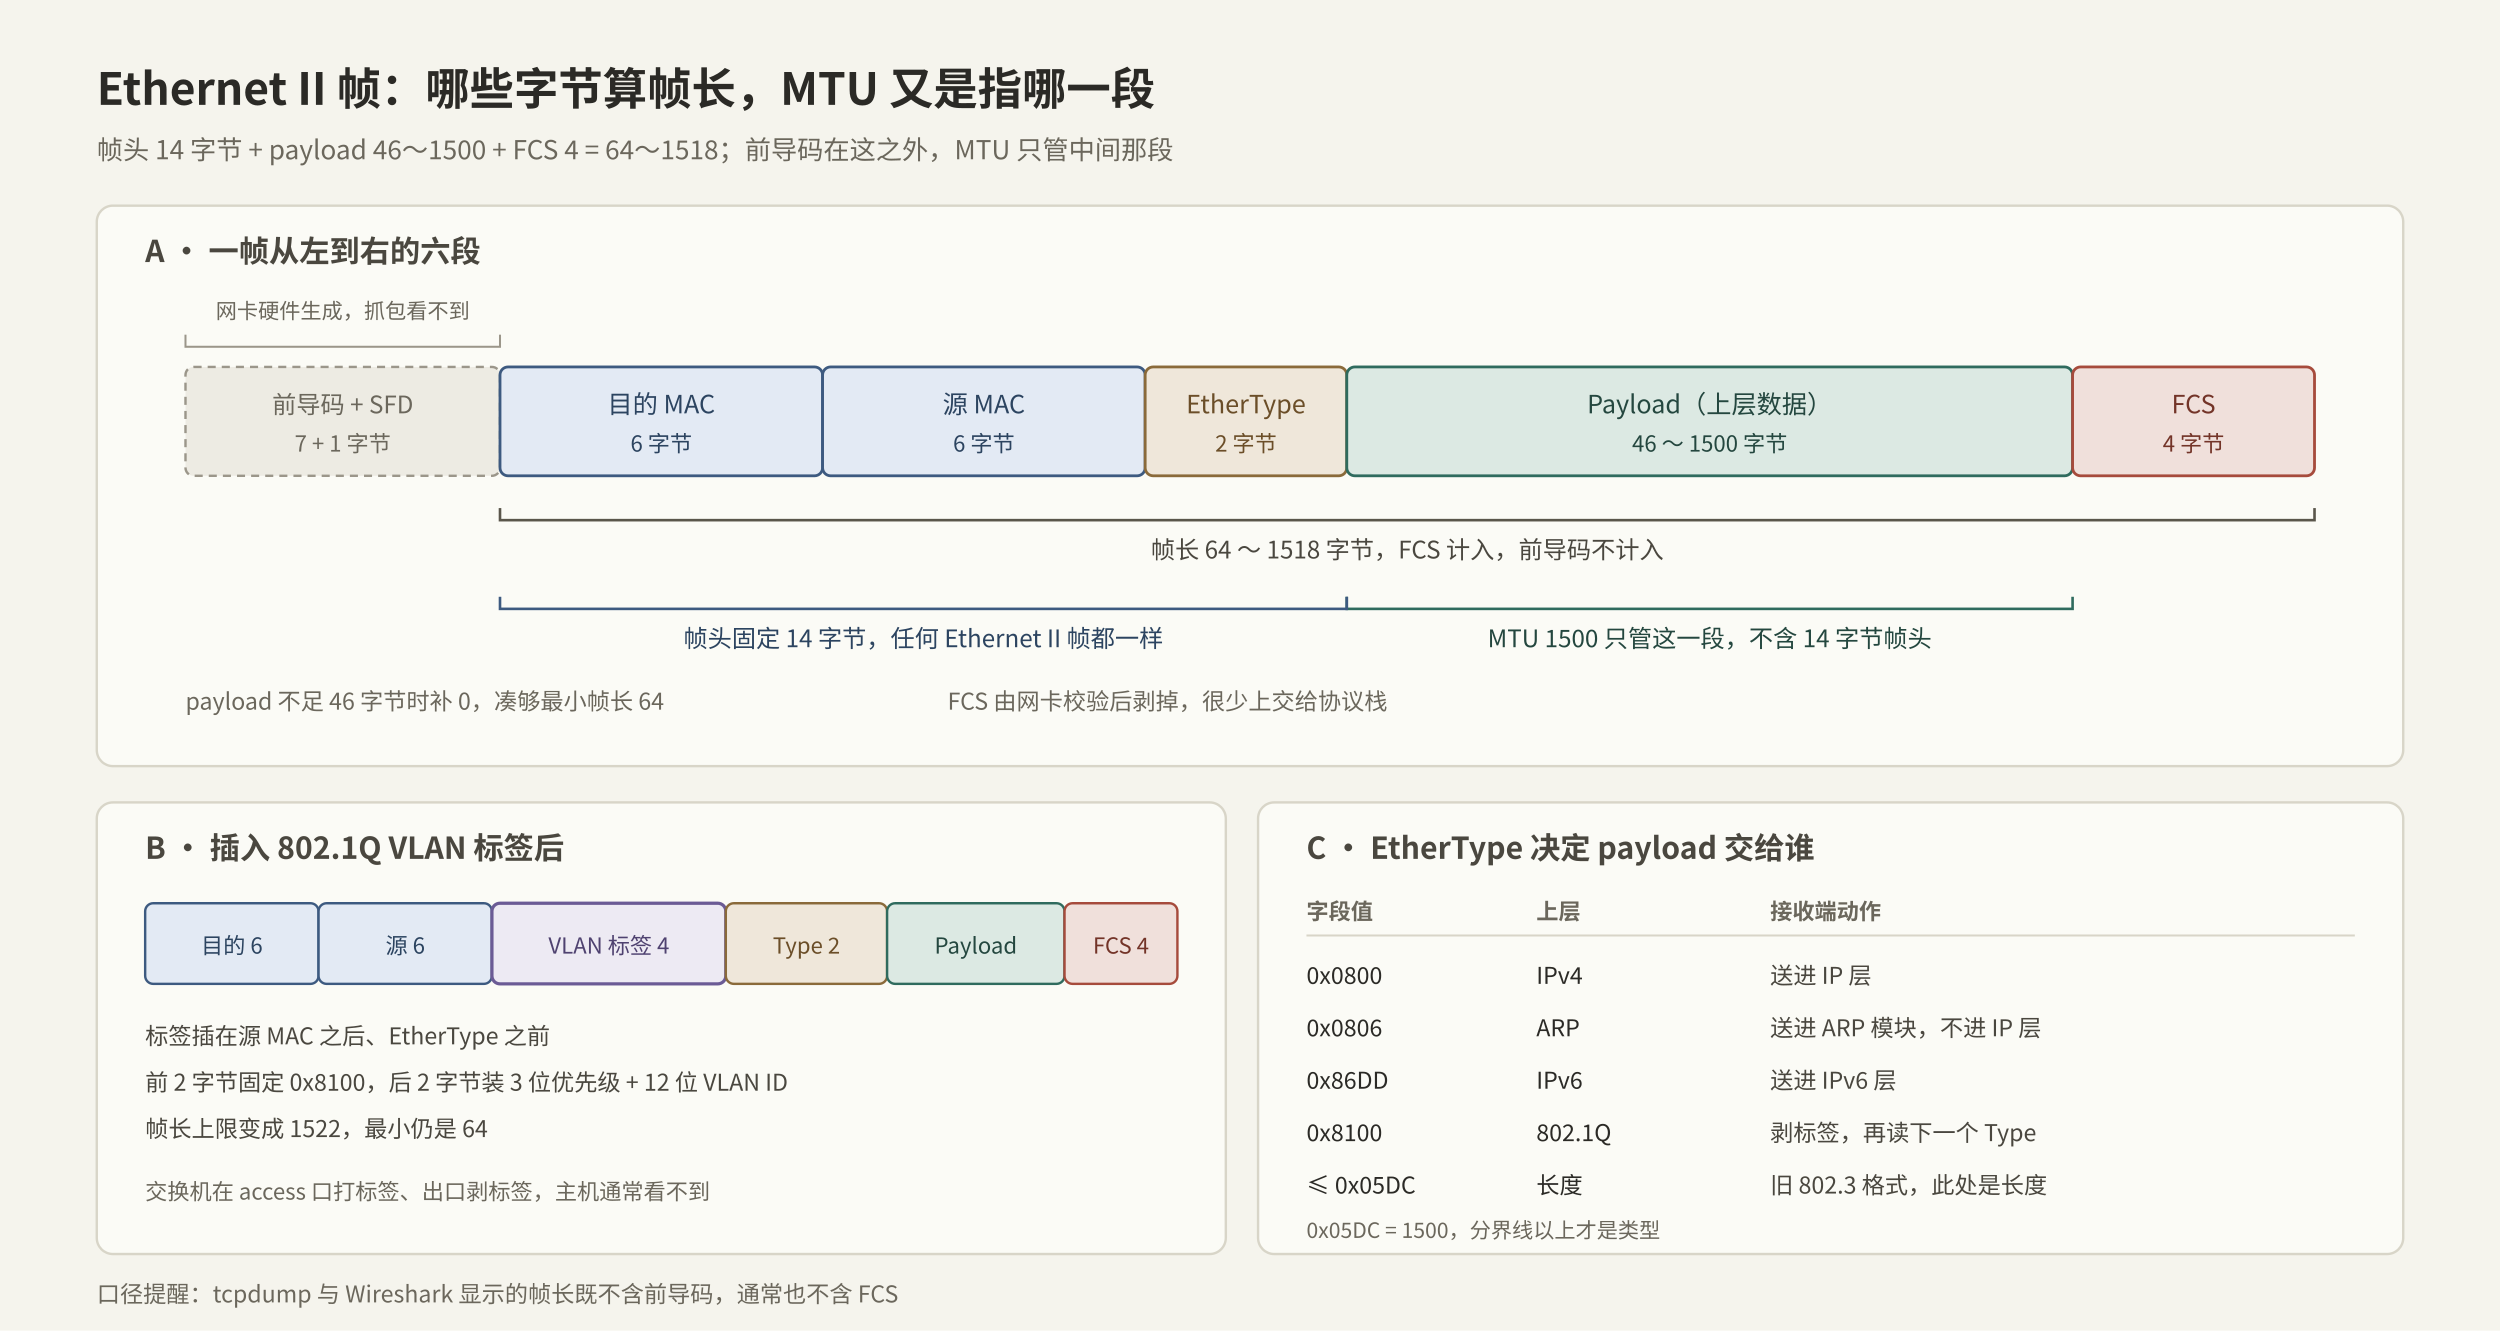
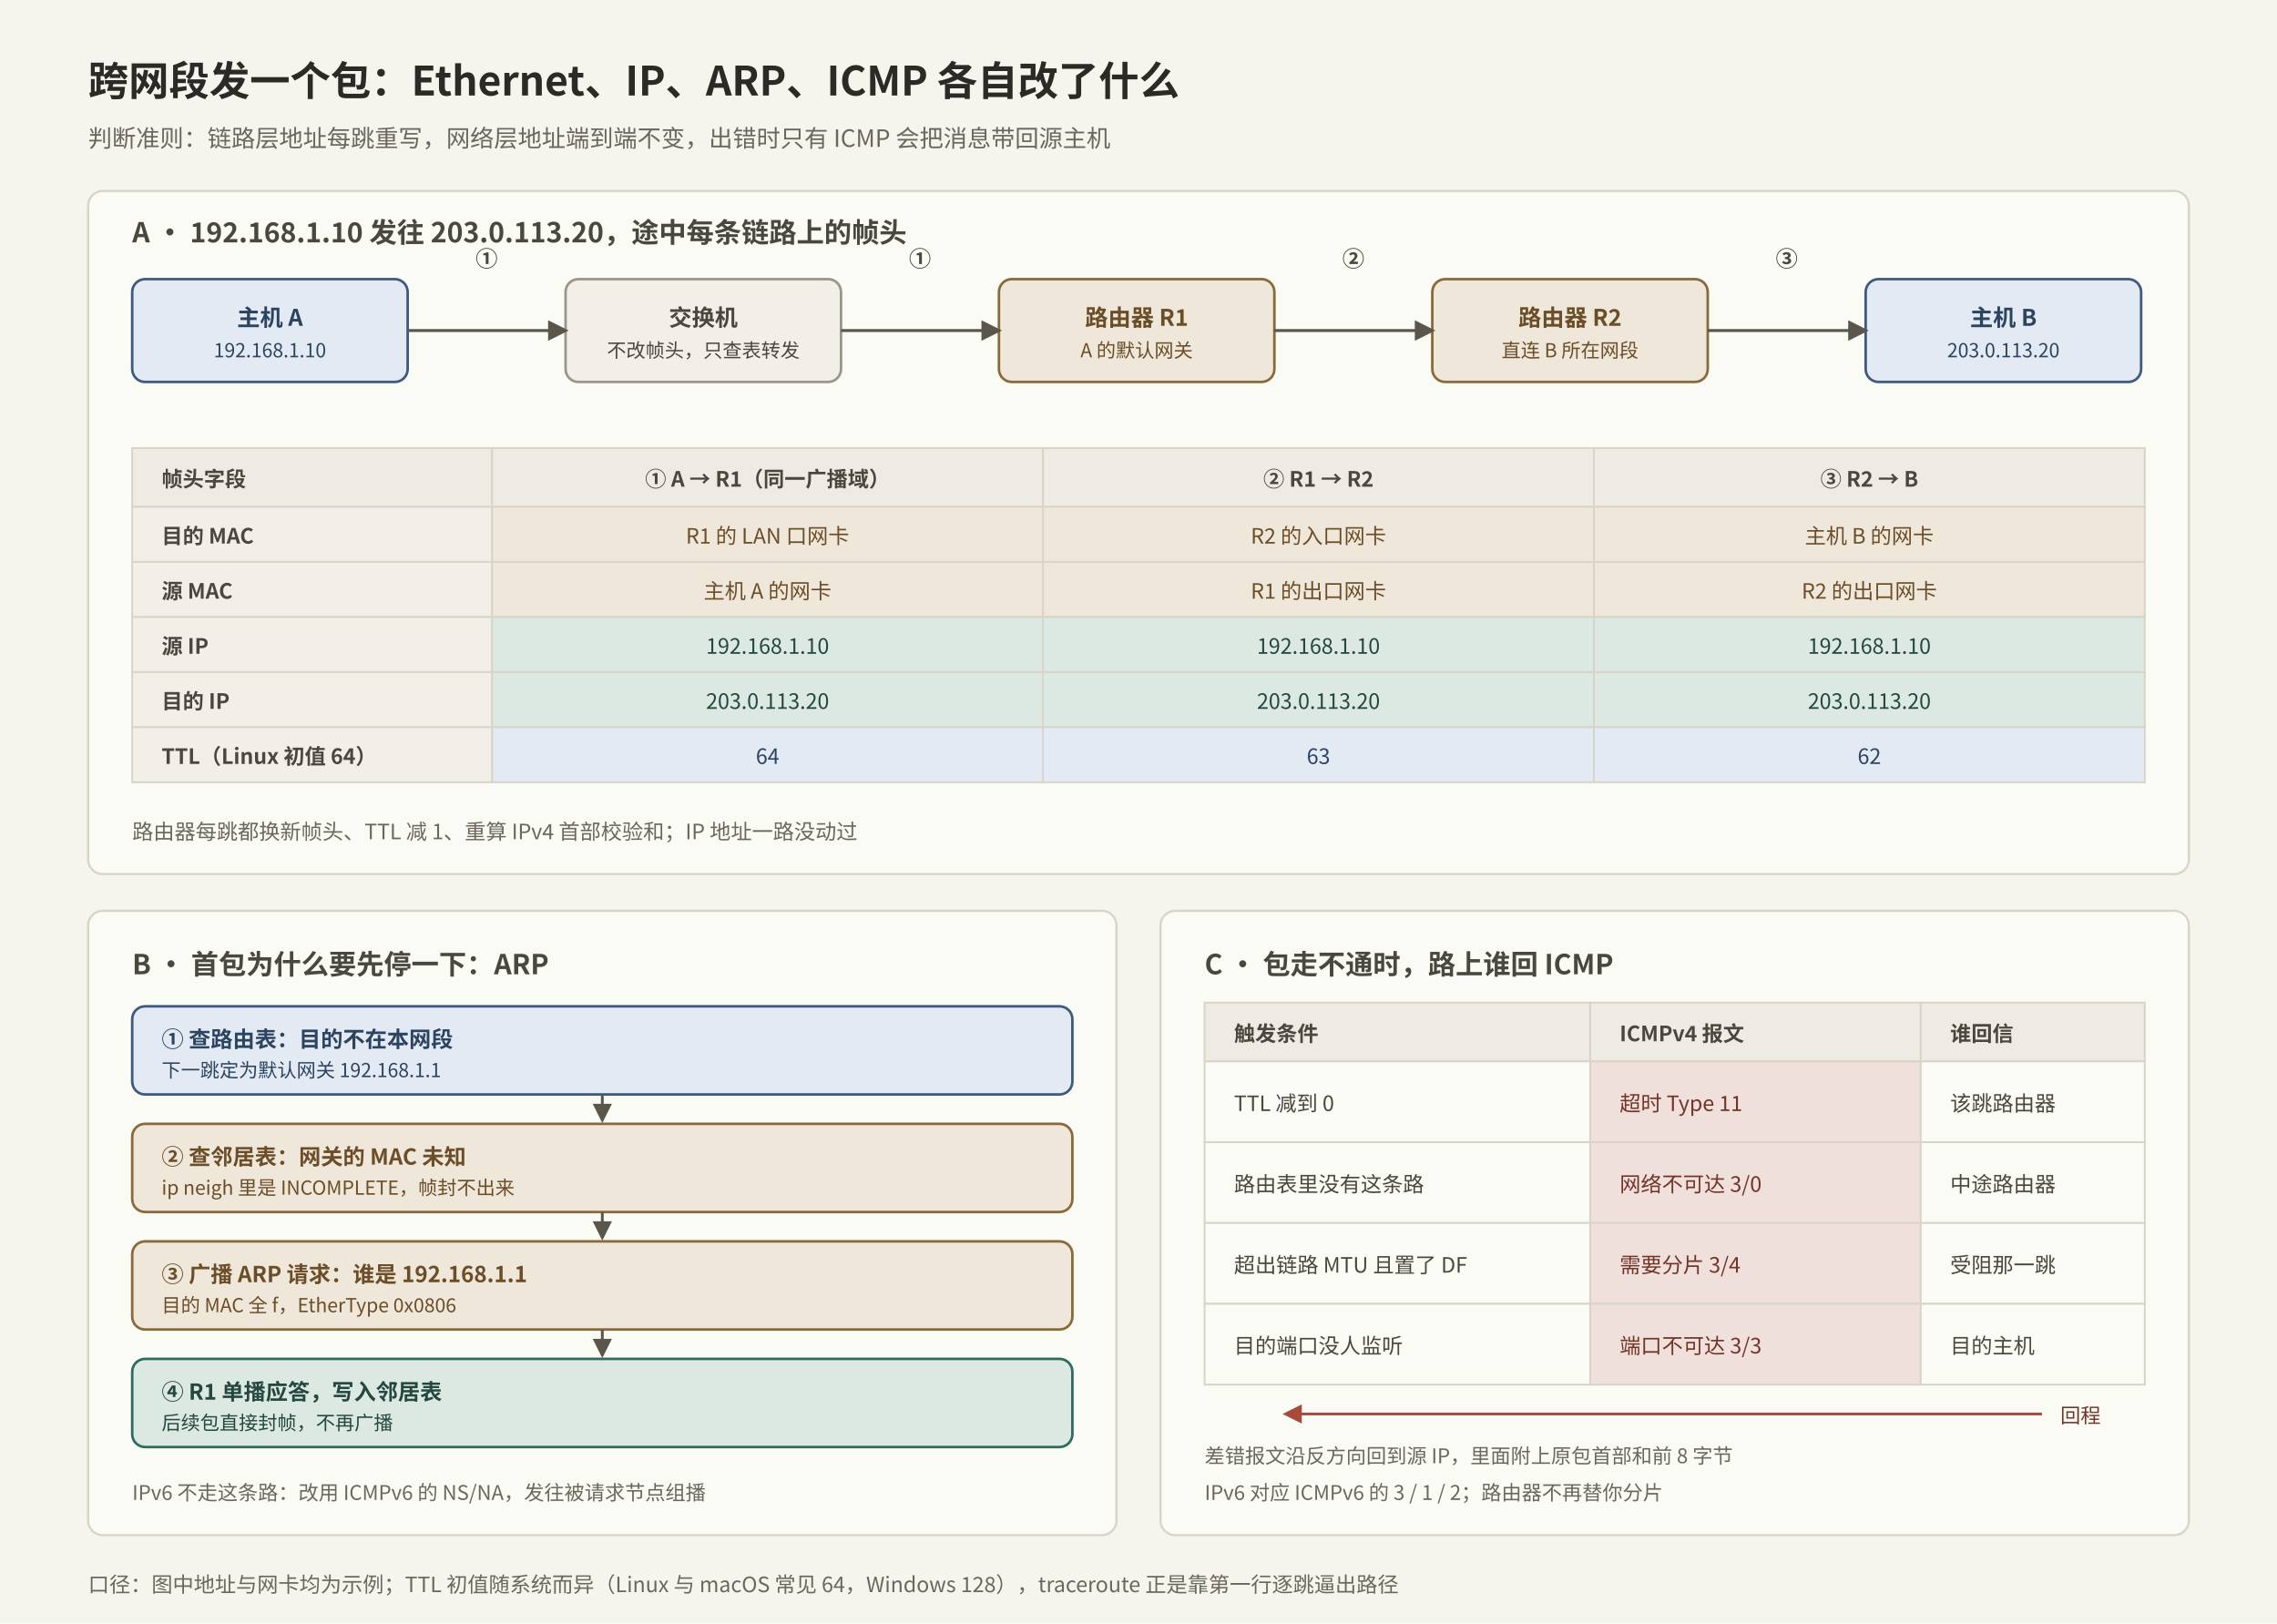
- <svg xmlns="http://www.w3.org/2000/svg" viewBox="0 0 1240 660" font-family="'PingFang SC','Hiragino Sans GB','Microsoft YaHei','Noto Sans CJK SC',sans-serif">
-   <rect x="0" y="0" width="1240" height="660" fill="rgb(245, 244, 237)" />
-   <text x="48" y="52" font-size="22" font-weight="700" fill="#2B2A26">Ethernet II 帧：哪些字节算帧长，MTU 又是指哪一段</text>
-   <text x="48" y="79" font-size="13" fill="#6B675C">帧头 14 字节 + payload 46～1500 + FCS 4 = 64～1518；前导码在这之外，MTU 只管中间那段</text>
-   <rect x="48" y="102" width="1144" height="278" rx="8" fill="#FBFBF6" stroke="#D8D5C8" stroke-width="1.2" />
-   <text x="72" y="130" font-size="15" font-weight="700" fill="#4A473F">A · 一帧从左到右的六段</text>
-   <text x="170" y="158" font-size="10.5" fill="#6B675C" text-anchor="middle">网卡硬件生成，抓包看不到</text>
-   <path d="M92,166 L92,172 L248,172 L248,166" fill="none" stroke="#9B968A" stroke-width="1" />
-   <rect x="92" y="182" width="156" height="54" rx="4" fill="#EDEBE3" stroke="#9B968A" stroke-width="1.2" stroke-dasharray="4 3" />
-   <text x="170" y="205" font-size="12" fill="#6B675C" text-anchor="middle">前导码 + SFD</text>
-   <text x="170" y="224" font-size="11" fill="#6B675C" text-anchor="middle">7 + 1 字节</text>
-   <rect x="248" y="182" width="160" height="54" rx="4" fill="#E3EAF4" stroke="#3D5A80" stroke-width="1.4" />
-   <text x="328" y="205" font-size="12.5" fill="#2C4460" text-anchor="middle">目的 MAC</text>
-   <text x="328" y="224" font-size="11" fill="#2C4460" text-anchor="middle">6 字节</text>
-   <rect x="408" y="182" width="160" height="54" rx="4" fill="#E3EAF4" stroke="#3D5A80" stroke-width="1.4" />
-   <text x="488" y="205" font-size="12.5" fill="#2C4460" text-anchor="middle">源 MAC</text>
-   <text x="488" y="224" font-size="11" fill="#2C4460" text-anchor="middle">6 字节</text>
-   <rect x="568" y="182" width="100" height="54" rx="4" fill="#EFE7DA" stroke="#8A6A3A" stroke-width="1.4" />
-   <text x="618" y="205" font-size="12.5" fill="#6B4E28" text-anchor="middle">EtherType</text>
-   <text x="618" y="224" font-size="11" fill="#6B4E28" text-anchor="middle">2 字节</text>
-   <rect x="668" y="182" width="360" height="54" rx="4" fill="#DCE9E3" stroke="#2F6B5E" stroke-width="1.4" />
-   <text x="848" y="205" font-size="12.5" fill="#24473F" text-anchor="middle">Payload（上层数据）</text>
-   <text x="848" y="224" font-size="11" fill="#24473F" text-anchor="middle">46 ～ 1500 字节</text>
-   <rect x="1028" y="182" width="120" height="54" rx="4" fill="#F0E0DB" stroke="#A64B3C" stroke-width="1.4" />
-   <text x="1088" y="205" font-size="12.5" fill="#733428" text-anchor="middle">FCS</text>
-   <text x="1088" y="224" font-size="11" fill="#733428" text-anchor="middle">4 字节</text>
-   <path d="M248,252 L248,258 L1148,258 L1148,252" fill="none" stroke="#5A564B" stroke-width="1.3" />
-   <text x="698" y="277" font-size="12" fill="#4A473F" text-anchor="middle">帧长 64 ～ 1518 字节，FCS 计入，前导码不计入</text>
-   <path d="M668,296 L668,302 L1028,302 L1028,296" fill="none" stroke="#2F6B5E" stroke-width="1.3" />
-   <text x="848" y="321" font-size="12" fill="#24473F" text-anchor="middle">MTU 1500 只管这一段，不含 14 字节帧头</text>
-   <path d="M248,296 L248,302 L668,302 L668,296" fill="none" stroke="#3D5A80" stroke-width="1.3" />
-   <text x="458" y="321" font-size="12" fill="#2C4460" text-anchor="middle">帧头固定 14 字节，任何 Ethernet II 帧都一样</text>
-   <text x="92" y="352" font-size="11.5" fill="#6B675C">payload 不足 46 字节时补 0，凑够最小帧长 64</text>
-   <text x="470" y="352" font-size="11.5" fill="#6B675C">FCS 由网卡校验后剥掉，很少上交给协议栈</text>
-   <rect x="48" y="398" width="560" height="224" rx="8" fill="#FBFBF6" stroke="#D8D5C8" stroke-width="1.2" />
-   <text x="72" y="426" font-size="15" font-weight="700" fill="#4A473F">B · 插入 802.1Q VLAN 标签后</text>
-   <rect x="72" y="448" width="86" height="40" rx="4" fill="#E3EAF4" stroke="#3D5A80" stroke-width="1.2" />
-   <text x="115" y="473" font-size="11" fill="#2C4460" text-anchor="middle">目的 6</text>
-   <rect x="158" y="448" width="86" height="40" rx="4" fill="#E3EAF4" stroke="#3D5A80" stroke-width="1.2" />
-   <text x="201" y="473" font-size="11" fill="#2C4460" text-anchor="middle">源 6</text>
-   <rect x="244" y="448" width="116" height="40" rx="4" fill="#EDEAF3" stroke="#6B5B95" stroke-width="1.6" />
-   <text x="302" y="473" font-size="11" fill="#4F4270" text-anchor="middle">VLAN 标签 4</text>
-   <rect x="360" y="448" width="80" height="40" rx="4" fill="#EFE7DA" stroke="#8A6A3A" stroke-width="1.2" />
-   <text x="400" y="473" font-size="11" fill="#6B4E28" text-anchor="middle">Type 2</text>
-   <rect x="440" y="448" width="88" height="40" rx="4" fill="#DCE9E3" stroke="#2F6B5E" stroke-width="1.2" />
-   <text x="484" y="473" font-size="11" fill="#24473F" text-anchor="middle">Payload</text>
-   <rect x="528" y="448" width="56" height="40" rx="4" fill="#F0E0DB" stroke="#A64B3C" stroke-width="1.2" />
-   <text x="556" y="473" font-size="11" fill="#733428" text-anchor="middle">FCS 4</text>
-   <text x="72" y="518" font-size="11.5" fill="#4A473F">标签插在源 MAC 之后、EtherType 之前</text>
-   <text x="72" y="541" font-size="11.5" fill="#4A473F">前 2 字节固定 0x8100，后 2 字节装 3 位优先级 + 12 位 VLAN ID</text>
-   <text x="72" y="564" font-size="11.5" fill="#4A473F">帧长上限变成 1522，最小仍是 64</text>
-   <text x="72" y="595" font-size="11" fill="#6B675C">交换机在 access 口打标签、出口剥标签，主机通常看不到</text>
-   <rect x="624" y="398" width="568" height="224" rx="8" fill="#FBFBF6" stroke="#D8D5C8" stroke-width="1.2" />
-   <text x="648" y="426" font-size="15" font-weight="700" fill="#4A473F">C · EtherType 决定 payload 交给谁</text>
-   <text x="648" y="456" font-size="11" font-weight="700" fill="#6B675C">字段值</text>
-   <text x="762" y="456" font-size="11" font-weight="700" fill="#6B675C">上层</text>
-   <text x="878" y="456" font-size="11" font-weight="700" fill="#6B675C">接收端动作</text>
-   <line x1="648" y1="464" x2="1168" y2="464" stroke="#D8D5C8" stroke-width="1" />
-   <text x="648" y="488" font-size="11.5" fill="#2B2A26">0x0800</text>
-   <text x="762" y="488" font-size="11.5" fill="#2B2A26">IPv4</text>
-   <text x="878" y="488" font-size="11.5" fill="#4A473F">送进 IP 层</text>
-   <text x="648" y="514" font-size="11.5" fill="#2B2A26">0x0806</text>
-   <text x="762" y="514" font-size="11.5" fill="#2B2A26">ARP</text>
-   <text x="878" y="514" font-size="11.5" fill="#4A473F">送进 ARP 模块，不进 IP 层</text>
-   <text x="648" y="540" font-size="11.5" fill="#2B2A26">0x86DD</text>
-   <text x="762" y="540" font-size="11.5" fill="#2B2A26">IPv6</text>
-   <text x="878" y="540" font-size="11.5" fill="#4A473F">送进 IPv6 层</text>
-   <text x="648" y="566" font-size="11.5" fill="#2B2A26">0x8100</text>
-   <text x="762" y="566" font-size="11.5" fill="#2B2A26">802.1Q</text>
-   <text x="878" y="566" font-size="11.5" fill="#4A473F">剥标签，再读下一个 Type</text>
-   <text x="648" y="592" font-size="11.5" fill="#2B2A26">≤ 0x05DC</text>
-   <text x="762" y="592" font-size="11.5" fill="#2B2A26">长度</text>
-   <text x="878" y="592" font-size="11.5" fill="#4A473F">旧 802.3 格式，此处是长度</text>
-   <text x="648" y="614" font-size="10.5" fill="#6B675C">0x05DC = 1500，分界线以上才是类型</text>
-   <text x="48" y="646" font-size="11.5" fill="#6B675C">口径提醒：tcpdump 与 Wireshark 显示的帧长既不含前导码，通常也不含 FCS</text>
+ <svg xmlns="http://www.w3.org/2000/svg" viewBox="0 0 1240 884" font-family="'PingFang SC','Hiragino Sans GB','Microsoft YaHei','Noto Sans CJK SC',sans-serif">
+   <defs>
+     <marker id="arr" viewBox="0 0 10 10" refX="8.5" refY="5" markerWidth="7" markerHeight="7" orient="auto-start-reverse">
+       <path d="M0,0 L10,5 L0,10 z" fill="#5A564B" />
+     </marker>
+     <marker id="arrRed" viewBox="0 0 10 10" refX="8.5" refY="5" markerWidth="7" markerHeight="7" orient="auto-start-reverse">
+       <path d="M0,0 L10,5 L0,10 z" fill="#A64B3C" />
+     </marker>
+   </defs>
+   <rect x="0" y="0" width="1240" height="884" fill="rgb(245, 244, 237)" />
+   <text x="48" y="52" font-size="22" font-weight="700" fill="#2B2A26">跨网段发一个包：Ethernet、IP、ARP、ICMP 各自改了什么</text>
+   <text x="48" y="80" font-size="13" fill="#6B675C">判断准则：链路层地址每跳重写，网络层地址端到端不变，出错时只有 ICMP 会把消息带回源主机</text>
+   <rect x="48" y="104" width="1144" height="372" rx="8" fill="#FBFBF6" stroke="#D8D5C8" stroke-width="1.2" />
+   <text x="72" y="132" font-size="15" font-weight="700" fill="#4A473F">A · 192.168.1.10 发往 203.0.113.20，途中每条链路上的帧头</text>
+   <rect x="72" y="152" width="150" height="56" rx="7" fill="#E3EAF4" stroke="#3D5A80" stroke-width="1.4" />
+   <text x="147" y="172" font-size="12.5" font-weight="700" fill="#2C4460" text-anchor="middle" dominant-baseline="central">主机 A</text>
+   <text x="147" y="190" font-size="10.5" fill="#2C4460" text-anchor="middle" dominant-baseline="central">192.168.1.10</text>
+   <rect x="308" y="152" width="150" height="56" rx="7" fill="#F1EFE8" stroke="#9B968A" stroke-width="1.4" />
+   <text x="383" y="172" font-size="12.5" font-weight="700" fill="#4A473F" text-anchor="middle" dominant-baseline="central">交换机</text>
+   <text x="383" y="190" font-size="10.5" fill="#4A473F" text-anchor="middle" dominant-baseline="central">不改帧头，只查表转发</text>
+   <rect x="544" y="152" width="150" height="56" rx="7" fill="#EFE7DA" stroke="#8A6A3A" stroke-width="1.4" />
+   <text x="619" y="172" font-size="12.5" font-weight="700" fill="#6B4E28" text-anchor="middle" dominant-baseline="central">路由器 R1</text>
+   <text x="619" y="190" font-size="10.5" fill="#6B4E28" text-anchor="middle" dominant-baseline="central">A 的默认网关</text>
+   <rect x="780" y="152" width="150" height="56" rx="7" fill="#EFE7DA" stroke="#8A6A3A" stroke-width="1.4" />
+   <text x="855" y="172" font-size="12.5" font-weight="700" fill="#6B4E28" text-anchor="middle" dominant-baseline="central">路由器 R2</text>
+   <text x="855" y="190" font-size="10.5" fill="#6B4E28" text-anchor="middle" dominant-baseline="central">直连 B 所在网段</text>
+   <rect x="1016" y="152" width="150" height="56" rx="7" fill="#E3EAF4" stroke="#3D5A80" stroke-width="1.4" />
+   <text x="1091" y="172" font-size="12.5" font-weight="700" fill="#2C4460" text-anchor="middle" dominant-baseline="central">主机 B</text>
+   <text x="1091" y="190" font-size="10.5" fill="#2C4460" text-anchor="middle" dominant-baseline="central">203.0.113.20</text>
+   <line x1="222" y1="180" x2="308" y2="180" stroke="#5A564B" stroke-width="1.6" marker-end="url(#arr)" />
+   <line x1="458" y1="180" x2="544" y2="180" stroke="#5A564B" stroke-width="1.6" marker-end="url(#arr)" />
+   <line x1="694" y1="180" x2="780" y2="180" stroke="#5A564B" stroke-width="1.6" marker-end="url(#arr)" />
+   <line x1="930" y1="180" x2="1016" y2="180" stroke="#5A564B" stroke-width="1.6" marker-end="url(#arr)" />
+   <text x="265" y="140" font-size="12" font-weight="700" fill="#4A473F" text-anchor="middle" dominant-baseline="central">①</text>
+   <text x="501" y="140" font-size="12" font-weight="700" fill="#4A473F" text-anchor="middle" dominant-baseline="central">①</text>
+   <text x="737" y="140" font-size="12" font-weight="700" fill="#4A473F" text-anchor="middle" dominant-baseline="central">②</text>
+   <text x="973" y="140" font-size="12" font-weight="700" fill="#4A473F" text-anchor="middle" dominant-baseline="central">③</text>
+   <rect x="72" y="244" width="196" height="32" fill="#EDEBE3" stroke="#D8D5C8" stroke-width="1" />
+   <rect x="268" y="244" width="300" height="32" fill="#EDEBE3" stroke="#D8D5C8" stroke-width="1" />
+   <rect x="568" y="244" width="300" height="32" fill="#EDEBE3" stroke="#D8D5C8" stroke-width="1" />
+   <rect x="868" y="244" width="300" height="32" fill="#EDEBE3" stroke="#D8D5C8" stroke-width="1" />
+   <text x="88" y="260" font-size="11.5" font-weight="700" fill="#4A473F" dominant-baseline="central">帧头字段</text>
+   <text x="418" y="260" font-size="11.5" font-weight="700" fill="#4A473F" text-anchor="middle" dominant-baseline="central">① A → R1（同一广播域）</text>
+   <text x="718" y="260" font-size="11.5" font-weight="700" fill="#4A473F" text-anchor="middle" dominant-baseline="central">② R1 → R2</text>
+   <text x="1018" y="260" font-size="11.5" font-weight="700" fill="#4A473F" text-anchor="middle" dominant-baseline="central">③ R2 → B</text>
+   <rect x="72" y="276" width="196" height="30" fill="#F1EFE8" stroke="#D8D5C8" stroke-width="1" />
+   <rect x="268" y="276" width="900" height="30" fill="#EFE7DA" stroke="#D8D5C8" stroke-width="1" />
+   <line x1="568" y1="276" x2="568" y2="306" stroke="#D8D5C8" stroke-width="1" />
+   <line x1="868" y1="276" x2="868" y2="306" stroke="#D8D5C8" stroke-width="1" />
+   <text x="88" y="291" font-size="11.5" font-weight="700" fill="#4A473F" dominant-baseline="central">目的 MAC</text>
+   <text x="418" y="291" font-size="11.5" fill="#6B4E28" text-anchor="middle" dominant-baseline="central">R1 的 LAN 口网卡</text>
+   <text x="718" y="291" font-size="11.5" fill="#6B4E28" text-anchor="middle" dominant-baseline="central">R2 的入口网卡</text>
+   <text x="1018" y="291" font-size="11.5" fill="#6B4E28" text-anchor="middle" dominant-baseline="central">主机 B 的网卡</text>
+   <rect x="72" y="306" width="196" height="30" fill="#F1EFE8" stroke="#D8D5C8" stroke-width="1" />
+   <rect x="268" y="306" width="900" height="30" fill="#EFE7DA" stroke="#D8D5C8" stroke-width="1" />
+   <line x1="568" y1="306" x2="568" y2="336" stroke="#D8D5C8" stroke-width="1" />
+   <line x1="868" y1="306" x2="868" y2="336" stroke="#D8D5C8" stroke-width="1" />
+   <text x="88" y="321" font-size="11.5" font-weight="700" fill="#4A473F" dominant-baseline="central">源 MAC</text>
+   <text x="418" y="321" font-size="11.5" fill="#6B4E28" text-anchor="middle" dominant-baseline="central">主机 A 的网卡</text>
+   <text x="718" y="321" font-size="11.5" fill="#6B4E28" text-anchor="middle" dominant-baseline="central">R1 的出口网卡</text>
+   <text x="1018" y="321" font-size="11.5" fill="#6B4E28" text-anchor="middle" dominant-baseline="central">R2 的出口网卡</text>
+   <rect x="72" y="336" width="196" height="30" fill="#F1EFE8" stroke="#D8D5C8" stroke-width="1" />
+   <rect x="268" y="336" width="900" height="30" fill="#DCE9E3" stroke="#D8D5C8" stroke-width="1" />
+   <line x1="568" y1="336" x2="568" y2="366" stroke="#D8D5C8" stroke-width="1" />
+   <line x1="868" y1="336" x2="868" y2="366" stroke="#D8D5C8" stroke-width="1" />
+   <text x="88" y="351" font-size="11.5" font-weight="700" fill="#4A473F" dominant-baseline="central">源 IP</text>
+   <text x="418" y="351" font-size="11.5" fill="#24473F" text-anchor="middle" dominant-baseline="central">192.168.1.10</text>
+   <text x="718" y="351" font-size="11.5" fill="#24473F" text-anchor="middle" dominant-baseline="central">192.168.1.10</text>
+   <text x="1018" y="351" font-size="11.5" fill="#24473F" text-anchor="middle" dominant-baseline="central">192.168.1.10</text>
+   <rect x="72" y="366" width="196" height="30" fill="#F1EFE8" stroke="#D8D5C8" stroke-width="1" />
+   <rect x="268" y="366" width="900" height="30" fill="#DCE9E3" stroke="#D8D5C8" stroke-width="1" />
+   <line x1="568" y1="366" x2="568" y2="396" stroke="#D8D5C8" stroke-width="1" />
+   <line x1="868" y1="366" x2="868" y2="396" stroke="#D8D5C8" stroke-width="1" />
+   <text x="88" y="381" font-size="11.5" font-weight="700" fill="#4A473F" dominant-baseline="central">目的 IP</text>
+   <text x="418" y="381" font-size="11.5" fill="#24473F" text-anchor="middle" dominant-baseline="central">203.0.113.20</text>
+   <text x="718" y="381" font-size="11.5" fill="#24473F" text-anchor="middle" dominant-baseline="central">203.0.113.20</text>
+   <text x="1018" y="381" font-size="11.5" fill="#24473F" text-anchor="middle" dominant-baseline="central">203.0.113.20</text>
+   <rect x="72" y="396" width="196" height="30" fill="#F1EFE8" stroke="#D8D5C8" stroke-width="1" />
+   <rect x="268" y="396" width="900" height="30" fill="#E3EAF4" stroke="#D8D5C8" stroke-width="1" />
+   <line x1="568" y1="396" x2="568" y2="426" stroke="#D8D5C8" stroke-width="1" />
+   <line x1="868" y1="396" x2="868" y2="426" stroke="#D8D5C8" stroke-width="1" />
+   <text x="88" y="411" font-size="11.5" font-weight="700" fill="#4A473F" dominant-baseline="central">TTL（Linux 初值 64）</text>
+   <text x="418" y="411" font-size="11.5" fill="#2C4460" text-anchor="middle" dominant-baseline="central">64</text>
+   <text x="718" y="411" font-size="11.5" fill="#2C4460" text-anchor="middle" dominant-baseline="central">63</text>
+   <text x="1018" y="411" font-size="11.5" fill="#2C4460" text-anchor="middle" dominant-baseline="central">62</text>
+   <text x="72" y="452" font-size="11.5" fill="#6B675C" dominant-baseline="central">路由器每跳都换新帧头、TTL 减 1、重算 IPv4 首部校验和；IP 地址一路没动过</text>
+   <rect x="48" y="496" width="560" height="340" rx="8" fill="#FBFBF6" stroke="#D8D5C8" stroke-width="1.2" />
+   <text x="72" y="524" font-size="15" font-weight="700" fill="#4A473F" dominant-baseline="central">B · 首包为什么要先停一下：ARP</text>
+   <rect x="72" y="548" width="512" height="48" rx="7" fill="#E3EAF4" stroke="#3D5A80" stroke-width="1.4" />
+   <text x="88" y="565" font-size="12" font-weight="700" fill="#2C4460" dominant-baseline="central">① 查路由表：目的不在本网段</text>
+   <text x="88" y="582" font-size="10.5" fill="#2C4460" dominant-baseline="central">下一跳定为默认网关 192.168.1.1</text>
+   <rect x="72" y="612" width="512" height="48" rx="7" fill="#EFE7DA" stroke="#8A6A3A" stroke-width="1.4" />
+   <text x="88" y="629" font-size="12" font-weight="700" fill="#6B4E28" dominant-baseline="central">② 查邻居表：网关的 MAC 未知</text>
+   <text x="88" y="646" font-size="10.5" fill="#6B4E28" dominant-baseline="central">ip neigh 里是 INCOMPLETE，帧封不出来</text>
+   <rect x="72" y="676" width="512" height="48" rx="7" fill="#EFE7DA" stroke="#8A6A3A" stroke-width="1.4" />
+   <text x="88" y="693" font-size="12" font-weight="700" fill="#6B4E28" dominant-baseline="central">③ 广播 ARP 请求：谁是 192.168.1.1</text>
+   <text x="88" y="710" font-size="10.5" fill="#6B4E28" dominant-baseline="central">目的 MAC 全 f，EtherType 0x0806</text>
+   <rect x="72" y="740" width="512" height="48" rx="7" fill="#DCE9E3" stroke="#2F6B5E" stroke-width="1.4" />
+   <text x="88" y="757" font-size="12" font-weight="700" fill="#24473F" dominant-baseline="central">④ R1 单播应答，写入邻居表</text>
+   <text x="88" y="774" font-size="10.5" fill="#24473F" dominant-baseline="central">后续包直接封帧，不再广播</text>
+   <line x1="328" y1="596" x2="328" y2="610" stroke="#5A564B" stroke-width="1.5" marker-end="url(#arr)" />
+   <line x1="328" y1="660" x2="328" y2="674" stroke="#5A564B" stroke-width="1.5" marker-end="url(#arr)" />
+   <line x1="328" y1="724" x2="328" y2="738" stroke="#5A564B" stroke-width="1.5" marker-end="url(#arr)" />
+   <text x="72" y="812" font-size="11" fill="#6B675C" dominant-baseline="central">IPv6 不走这条路：改用 ICMPv6 的 NS/NA，发往被请求节点组播</text>
+   <rect x="632" y="496" width="560" height="340" rx="8" fill="#FBFBF6" stroke="#D8D5C8" stroke-width="1.2" />
+   <text x="656" y="524" font-size="15" font-weight="700" fill="#4A473F" dominant-baseline="central">C · 包走不通时，路上谁回 ICMP</text>
+   <rect x="656" y="546" width="210" height="32" fill="#EDEBE3" stroke="#D8D5C8" stroke-width="1" />
+   <rect x="866" y="546" width="180" height="32" fill="#EDEBE3" stroke="#D8D5C8" stroke-width="1" />
+   <rect x="1046" y="546" width="122" height="32" fill="#EDEBE3" stroke="#D8D5C8" stroke-width="1" />
+   <text x="672" y="562" font-size="11.5" font-weight="700" fill="#4A473F" dominant-baseline="central">触发条件</text>
+   <text x="882" y="562" font-size="11.5" font-weight="700" fill="#4A473F" dominant-baseline="central">ICMPv4 报文</text>
+   <text x="1062" y="562" font-size="11.5" font-weight="700" fill="#4A473F" dominant-baseline="central">谁回信</text>
+   <rect x="656" y="578" width="210" height="44" fill="#FBFBF6" stroke="#D8D5C8" stroke-width="1" />
+   <rect x="866" y="578" width="180" height="44" fill="#F0E0DB" stroke="#D8D5C8" stroke-width="1" />
+   <rect x="1046" y="578" width="122" height="44" fill="#FBFBF6" stroke="#D8D5C8" stroke-width="1" />
+   <text x="672" y="600" font-size="11.5" fill="#4A473F" dominant-baseline="central">TTL 减到 0</text>
+   <text x="882" y="600" font-size="11.5" fill="#733428" dominant-baseline="central">超时 Type 11</text>
+   <text x="1062" y="600" font-size="11.5" fill="#4A473F" dominant-baseline="central">该跳路由器</text>
+   <rect x="656" y="622" width="210" height="44" fill="#FBFBF6" stroke="#D8D5C8" stroke-width="1" />
+   <rect x="866" y="622" width="180" height="44" fill="#F0E0DB" stroke="#D8D5C8" stroke-width="1" />
+   <rect x="1046" y="622" width="122" height="44" fill="#FBFBF6" stroke="#D8D5C8" stroke-width="1" />
+   <text x="672" y="644" font-size="11.5" fill="#4A473F" dominant-baseline="central">路由表里没有这条路</text>
+   <text x="882" y="644" font-size="11.5" fill="#733428" dominant-baseline="central">网络不可达 3/0</text>
+   <text x="1062" y="644" font-size="11.5" fill="#4A473F" dominant-baseline="central">中途路由器</text>
+   <rect x="656" y="666" width="210" height="44" fill="#FBFBF6" stroke="#D8D5C8" stroke-width="1" />
+   <rect x="866" y="666" width="180" height="44" fill="#F0E0DB" stroke="#D8D5C8" stroke-width="1" />
+   <rect x="1046" y="666" width="122" height="44" fill="#FBFBF6" stroke="#D8D5C8" stroke-width="1" />
+   <text x="672" y="688" font-size="11.5" fill="#4A473F" dominant-baseline="central">超出链路 MTU 且置了 DF</text>
+   <text x="882" y="688" font-size="11.5" fill="#733428" dominant-baseline="central">需要分片 3/4</text>
+   <text x="1062" y="688" font-size="11.5" fill="#4A473F" dominant-baseline="central">受阻那一跳</text>
+   <rect x="656" y="710" width="210" height="44" fill="#FBFBF6" stroke="#D8D5C8" stroke-width="1" />
+   <rect x="866" y="710" width="180" height="44" fill="#F0E0DB" stroke="#D8D5C8" stroke-width="1" />
+   <rect x="1046" y="710" width="122" height="44" fill="#FBFBF6" stroke="#D8D5C8" stroke-width="1" />
+   <text x="672" y="732" font-size="11.5" fill="#4A473F" dominant-baseline="central">目的端口没人监听</text>
+   <text x="882" y="732" font-size="11.5" fill="#733428" dominant-baseline="central">端口不可达 3/3</text>
+   <text x="1062" y="732" font-size="11.5" fill="#4A473F" dominant-baseline="central">目的主机</text>
+   <line x1="1112" y1="770" x2="700" y2="770" stroke="#A64B3C" stroke-width="1.5" marker-end="url(#arrRed)" />
+   <text x="1122" y="770" font-size="11" fill="#733428" dominant-baseline="central">回程</text>
+   <text x="656" y="792" font-size="11" fill="#6B675C" dominant-baseline="central">差错报文沿反方向回到源 IP，里面附上原包首部和前 8 字节</text>
+   <text x="656" y="812" font-size="11" fill="#6B675C" dominant-baseline="central">IPv6 对应 ICMPv6 的 3 / 1 / 2；路由器不再替你分片</text>
+   <text x="48" y="862" font-size="11.5" fill="#6B675C" dominant-baseline="central">口径：图中地址与网卡均为示例；TTL 初值随系统而异（Linux 与 macOS 常见 64，Windows 128），traceroute 正是靠第一行逐跳逼出路径</text>
</svg>
